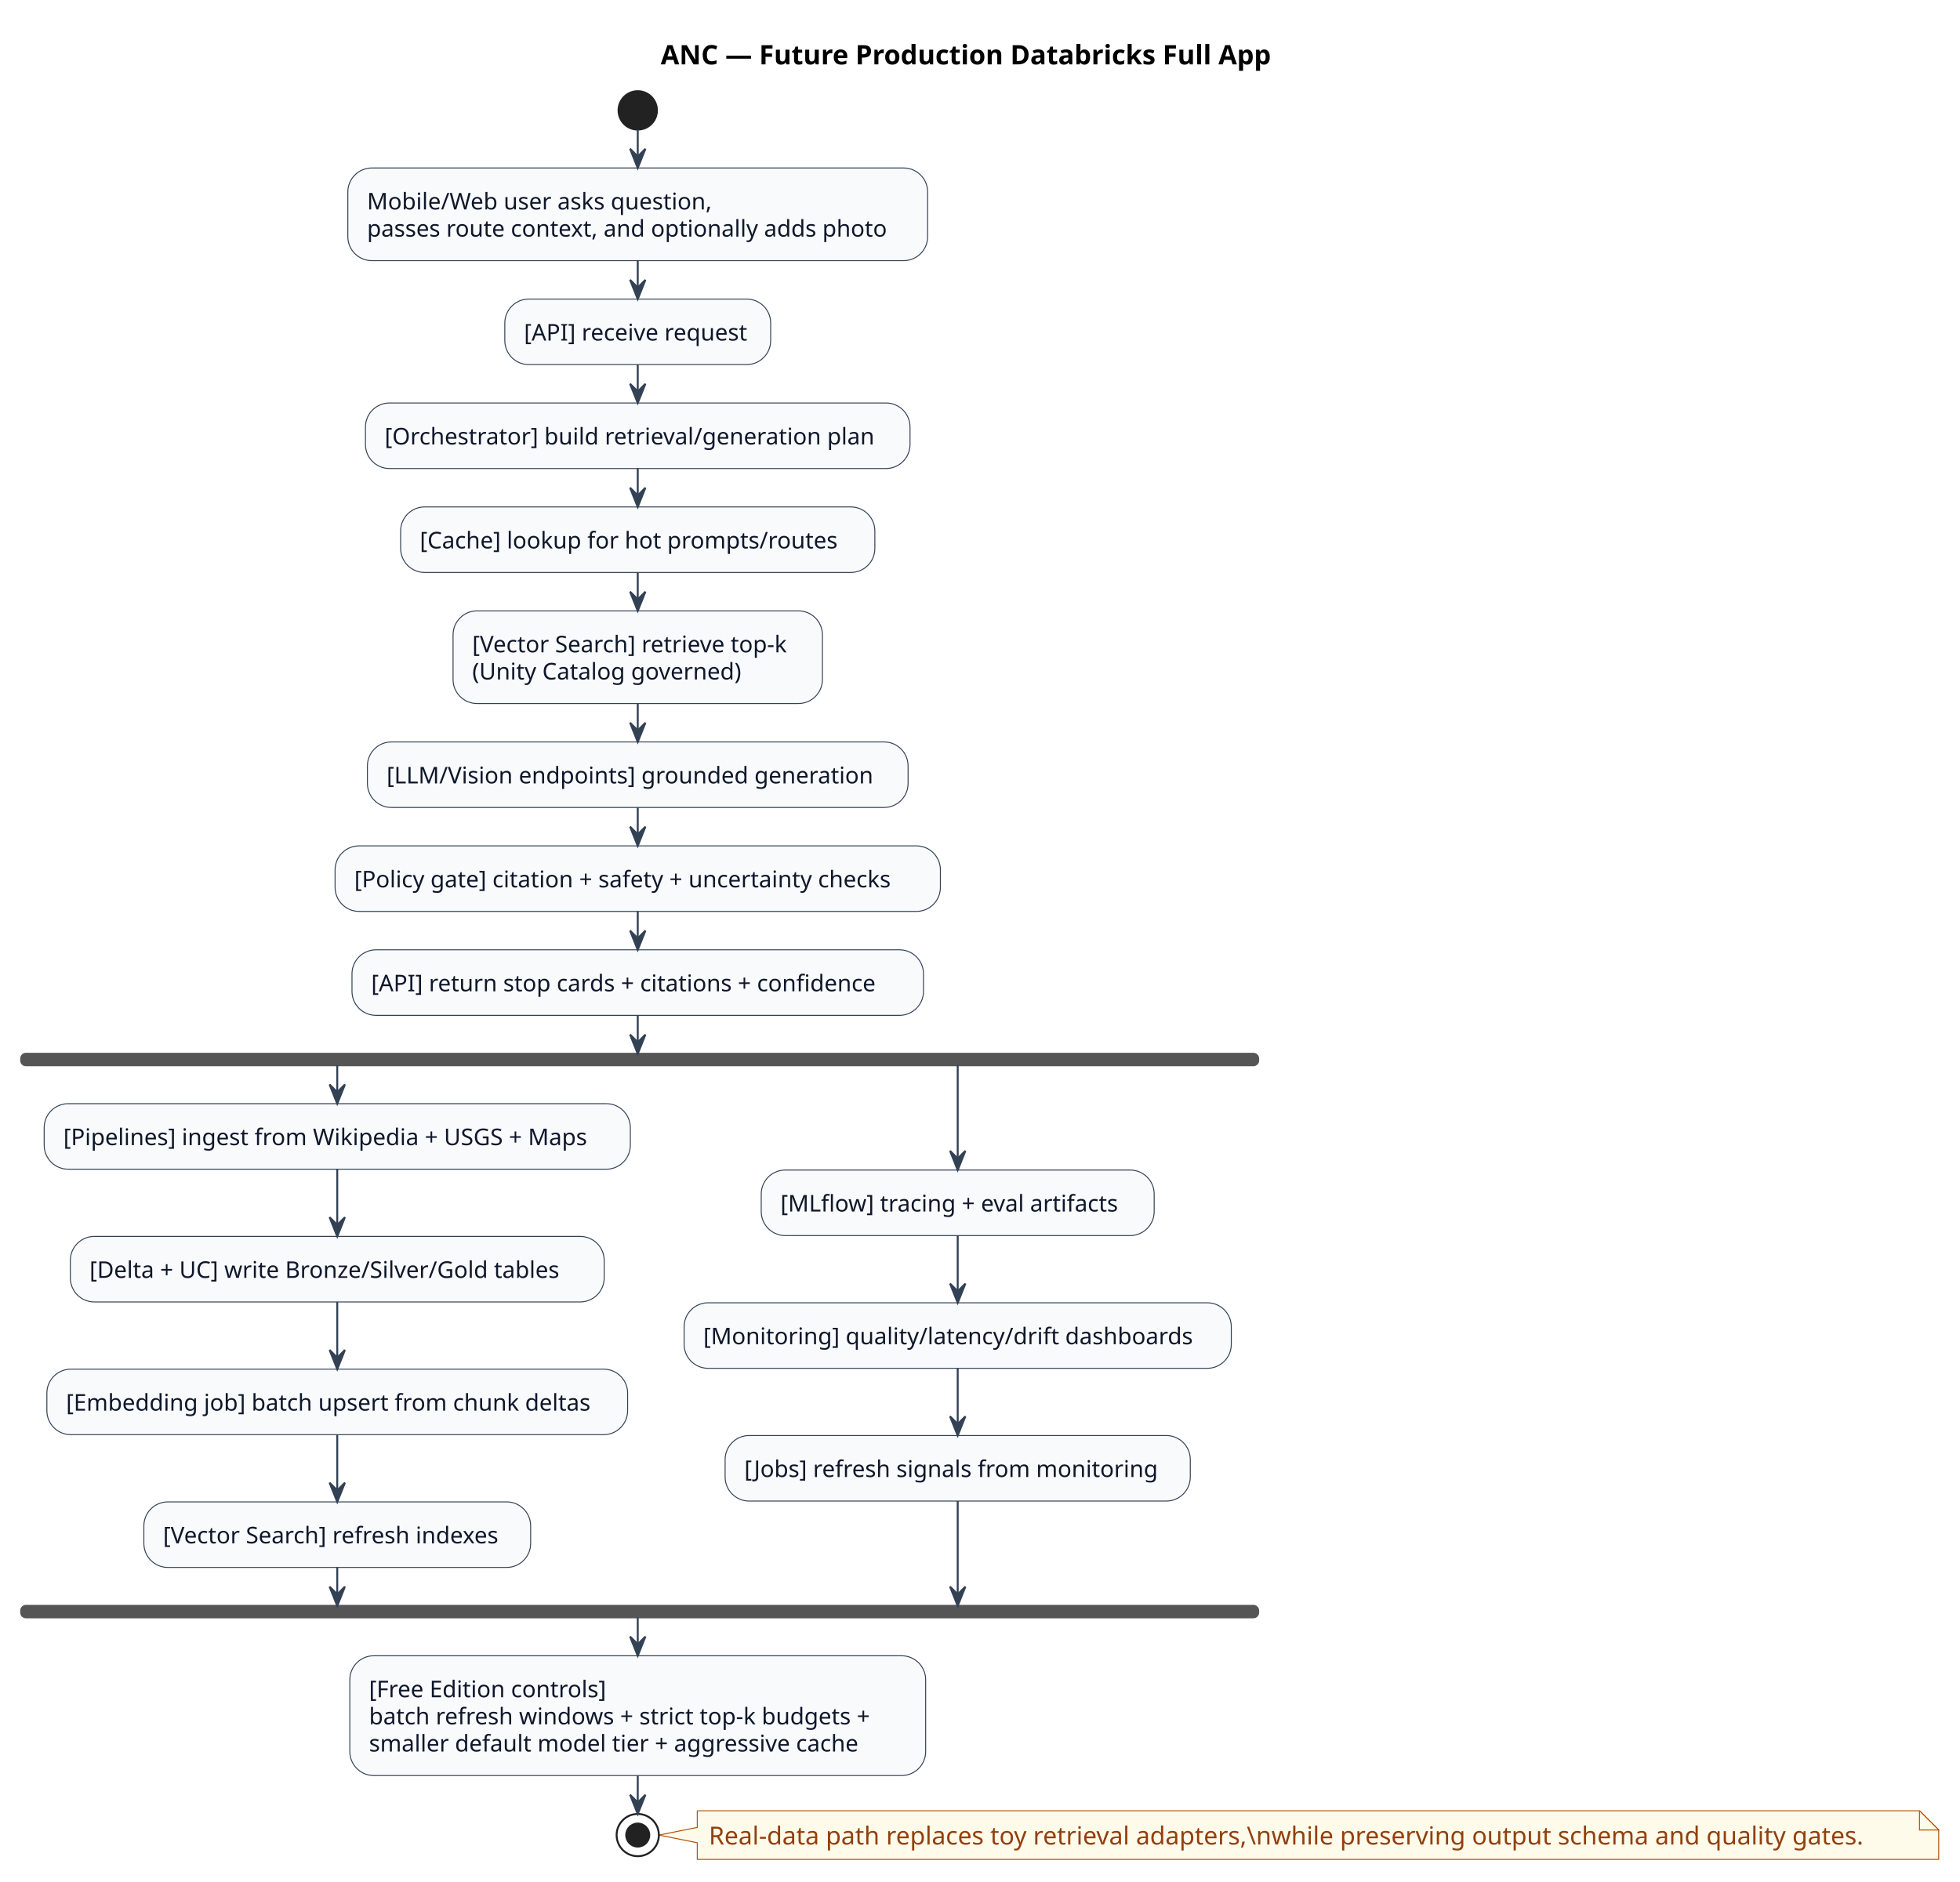
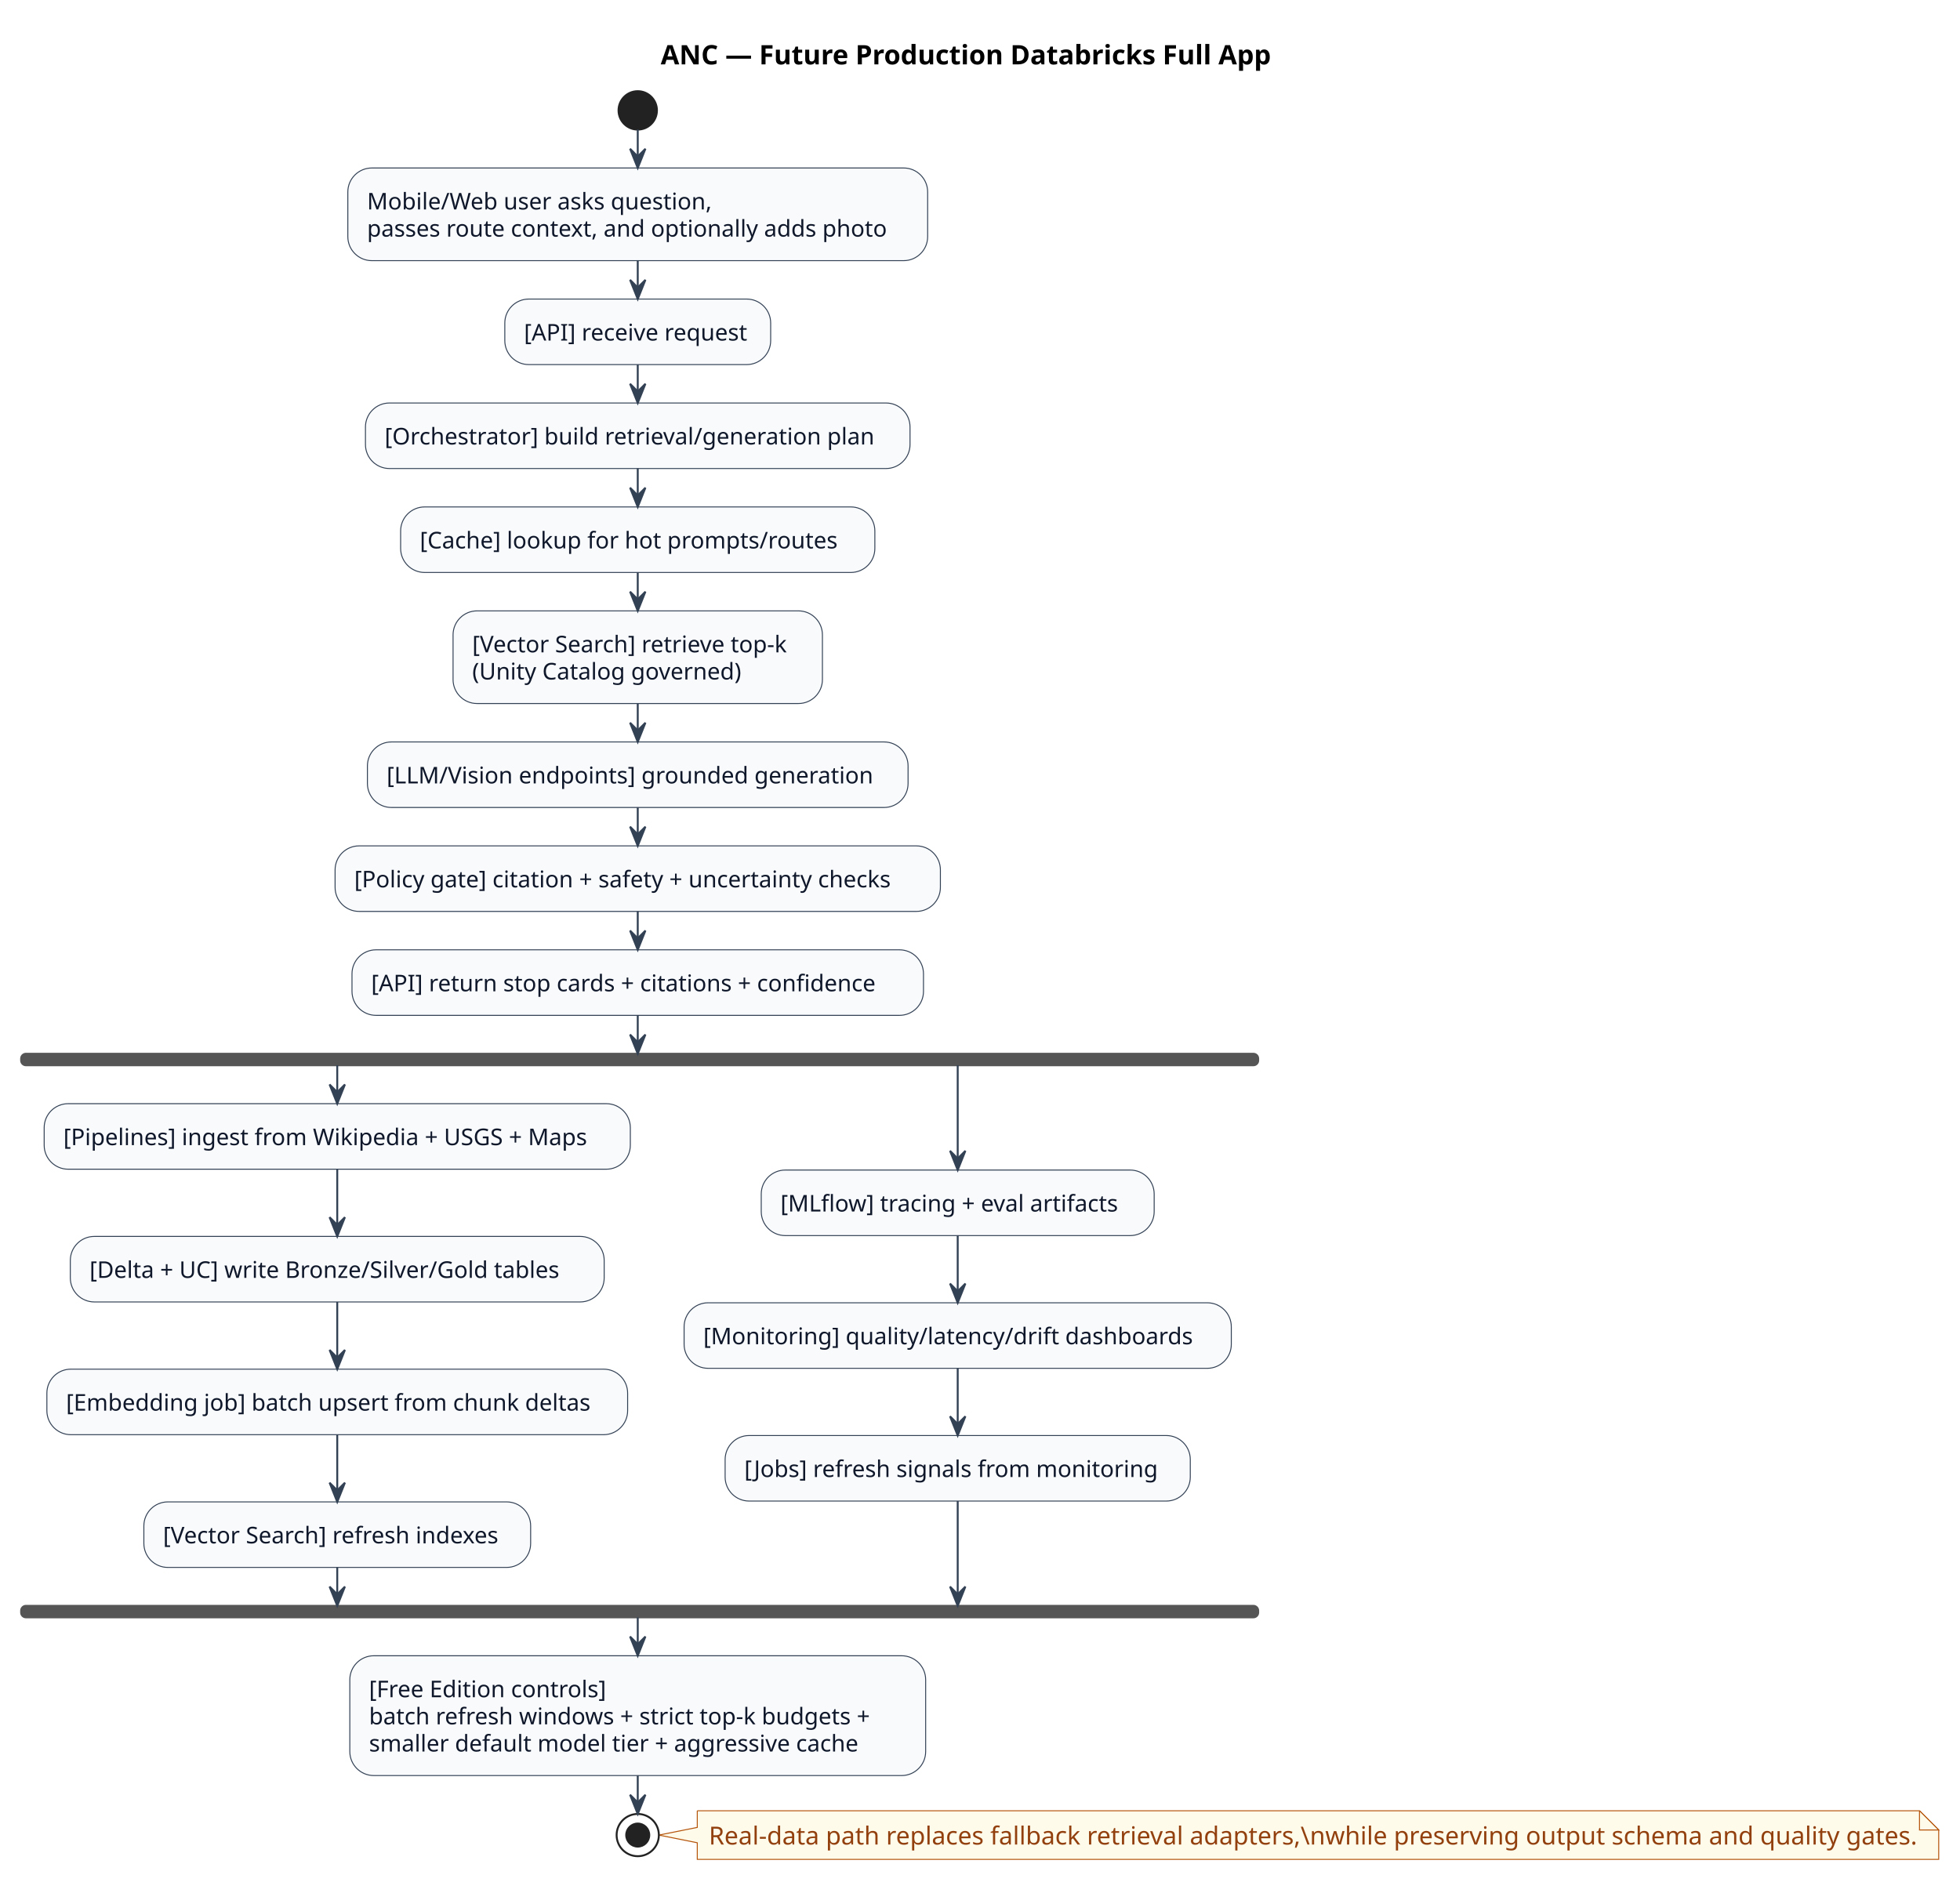
<svg xmlns="http://www.w3.org/2000/svg" contentStyleType="text/css" data-diagram-type="ACTIVITY" height="1633.333px" preserveAspectRatio="none" style="width:1701px;height:1633px;background:#FFFFFF;" version="1.1" viewBox="0 0 1701 1633" width="1701.667px" zoomAndPan="magnify">
  <defs />
  <g>
    <g class="title" data-source-line="17">
      <text fill="#000000" font-family="sans-serif" font-size="23.333" font-weight="bold" lengthAdjust="spacing" textLength="550.715" x="573.4" y="55.892">ANC — Future Production Databricks Full App</text>
    </g>
    <ellipse cx="553.467" cy="95.814" fill="#222222" rx="16.667" ry="16.667" style="stroke:#222222;stroke-width:1.667;" />
    <rect fill="#F8FAFC" height="80.443" rx="20.833" ry="20.833" style="stroke:#334155;stroke-width:0.833;" width="503.206" x="301.864" y="145.814" />
    <text fill="#0F172A" font-family="sans-serif" font-size="20" lengthAdjust="spacing" textLength="310.801" x="318.53" y="181.816">Mobile/Web user asks question,</text>
    <text fill="#0F172A" font-family="sans-serif" font-size="20" lengthAdjust="spacing" textLength="469.873" x="318.53" y="205.371">passes route context, and optionally adds photo</text>
    <rect fill="#F8FAFC" height="56.888" rx="20.833" ry="20.833" style="stroke:#334155;stroke-width:0.833;" width="230.745" x="438.094" y="259.59" />
    <text fill="#0F172A" font-family="sans-serif" font-size="20" lengthAdjust="spacing" textLength="197.412" x="454.761" y="295.592">[API] receive request</text>
    <rect fill="#F8FAFC" height="56.888" rx="20.833" ry="20.833" style="stroke:#334155;stroke-width:0.833;" width="472.611" x="317.161" y="349.811" />
    <text fill="#0F172A" font-family="sans-serif" font-size="20" lengthAdjust="spacing" textLength="439.277" x="333.828" y="385.814">[Orchestrator] build retrieval/generation plan</text>
    <rect fill="#F8FAFC" height="56.888" rx="20.833" ry="20.833" style="stroke:#334155;stroke-width:0.833;" width="411.556" x="347.689" y="440.033" />
    <text fill="#0F172A" font-family="sans-serif" font-size="20" lengthAdjust="spacing" textLength="378.223" x="364.356" y="476.035">[Cache] lookup for hot prompts/routes</text>
    <rect fill="#F8FAFC" height="80.443" rx="20.833" ry="20.833" style="stroke:#334155;stroke-width:0.833;" width="320.56" x="393.187" y="530.254" />
    <text fill="#0F172A" font-family="sans-serif" font-size="20" lengthAdjust="spacing" textLength="287.227" x="409.853" y="566.256">[Vector Search] retrieve top-k</text>
    <text fill="#0F172A" font-family="sans-serif" font-size="20" lengthAdjust="spacing" textLength="240.166" x="409.853" y="589.811">(Unity Catalog governed)</text>
    <rect fill="#F8FAFC" height="56.888" rx="20.833" ry="20.833" style="stroke:#334155;stroke-width:0.833;" width="469.222" x="318.856" y="644.03" />
    <text fill="#0F172A" font-family="sans-serif" font-size="20" lengthAdjust="spacing" textLength="435.889" x="335.522" y="680.033">[LLM/Vision endpoints] grounded generation</text>
    <rect fill="#F8FAFC" height="56.888" rx="20.833" ry="20.833" style="stroke:#334155;stroke-width:0.833;" width="525.316" x="290.809" y="734.251" />
    <text fill="#0F172A" font-family="sans-serif" font-size="20" lengthAdjust="spacing" textLength="491.982" x="307.476" y="770.254">[Policy gate] citation + safety + uncertainty checks</text>
    <rect fill="#F8FAFC" height="56.888" rx="20.833" ry="20.833" style="stroke:#334155;stroke-width:0.833;" width="495.98" x="305.477" y="824.473" />
    <text fill="#0F172A" font-family="sans-serif" font-size="20" lengthAdjust="spacing" textLength="462.647" x="322.144" y="860.475">[API] return stop cards + citations + confidence</text>
    <rect fill="#555555" height="10" rx="4.167" ry="4.167" style="stroke:#555555;stroke-width:1.667;" width="1073.6" x="18.333" y="914.694" />
    <rect fill="#F8FAFC" height="56.888" rx="20.833" ry="20.833" style="stroke:#334155;stroke-width:0.833;" width="508.704" x="38.333" y="958.027" />
    <text fill="#0F172A" font-family="sans-serif" font-size="20" lengthAdjust="spacing" textLength="475.371" x="55" y="994.03">[Pipelines] ingest from Wikipedia + USGS + Maps</text>
    <rect fill="#F8FAFC" height="56.888" rx="20.833" ry="20.833" style="stroke:#334155;stroke-width:0.833;" width="463.324" x="61.024" y="1073.249" />
    <text fill="#0F172A" font-family="sans-serif" font-size="20" lengthAdjust="spacing" textLength="429.99" x="77.69" y="1109.251">[Delta + UC] write Bronze/Silver/Gold tables</text>
    <rect fill="#F8FAFC" height="56.888" rx="20.833" ry="20.833" style="stroke:#334155;stroke-width:0.833;" width="504.017" x="40.677" y="1188.47" />
    <text fill="#0F172A" font-family="sans-serif" font-size="20" lengthAdjust="spacing" textLength="470.684" x="57.344" y="1224.473">[Embedding job] batch upsert from chunk deltas</text>
    <rect fill="#F8FAFC" height="56.888" rx="20.833" ry="20.833" style="stroke:#334155;stroke-width:0.833;" width="335.677" x="124.847" y="1303.691" />
    <text fill="#0F172A" font-family="sans-serif" font-size="20" lengthAdjust="spacing" textLength="302.344" x="141.514" y="1339.694">[Vector Search] refresh indexes</text>
    <rect fill="#F8FAFC" height="56.888" rx="20.833" ry="20.833" style="stroke:#334155;stroke-width:0.833;" width="341.019" x="660.643" y="1015.638" />
    <text fill="#0F172A" font-family="sans-serif" font-size="20" lengthAdjust="spacing" textLength="307.685" x="677.31" y="1051.641">[MLflow] tracing + eval artifacts</text>
    <rect fill="#F8FAFC" height="56.888" rx="20.833" ry="20.833" style="stroke:#334155;stroke-width:0.833;" width="474.896" x="593.704" y="1130.859" />
    <text fill="#0F172A" font-family="sans-serif" font-size="20" lengthAdjust="spacing" textLength="441.562" x="610.371" y="1166.862">[Monitoring] quality/latency/drift dashboards</text>
    <rect fill="#F8FAFC" height="56.888" rx="20.833" ry="20.833" style="stroke:#334155;stroke-width:0.833;" width="403.695" x="629.305" y="1246.081" />
    <text fill="#0F172A" font-family="sans-serif" font-size="20" lengthAdjust="spacing" textLength="370.361" x="645.972" y="1282.083">[Jobs] refresh signals from monitoring</text>
    <rect fill="#555555" height="10" rx="4.167" ry="4.167" style="stroke:#555555;stroke-width:1.667;" width="1073.6" x="18.333" y="1393.913" />
    <rect fill="#F8FAFC" height="103.997" rx="20.833" ry="20.833" style="stroke:#334155;stroke-width:0.833;" width="499.749" x="303.592" y="1437.246" />
    <text fill="#0F172A" font-family="sans-serif" font-size="20" lengthAdjust="spacing" textLength="212.891" x="320.259" y="1473.249">[Free Edition controls]</text>
    <text fill="#0F172A" font-family="sans-serif" font-size="20" lengthAdjust="spacing" textLength="466.416" x="320.259" y="1496.803">batch refresh windows + strict top-k budgets +</text>
    <text fill="#0F172A" font-family="sans-serif" font-size="20" lengthAdjust="spacing" textLength="443.594" x="320.259" y="1520.358">smaller default model tier + aggressive cache</text>
    <path d="M605.134,1571.818 L605.134,1586.244 L571.8,1592.91 L605.134,1599.577 L605.134,1614.002 A0,0 0 0 0 605.134,1614.002 L1682.514,1614.002 A0,0 0 0 0 1682.514,1614.002 L1682.514,1588.485 L1665.847,1571.818 L605.134,1571.818 A0,0 0 0 0 605.134,1571.818" fill="#FFFBEB" style="stroke:#B45309;stroke-width:0.833;" />
    <path d="M1665.847,1571.818 L1665.847,1588.485 L1682.514,1588.485 L1665.847,1571.818" fill="#FFFBEB" style="stroke:#B45309;stroke-width:0.833;" />
-     <text fill="#92400E" font-family="sans-serif" font-size="21.667" lengthAdjust="spacing" textLength="1042.38" x="615.134" y="1601.099">Real-data path replaces toy retrieval adapters,\nwhile preserving output schema and quality gates.</text>
+     <text fill="#92400E" font-family="sans-serif" font-size="21.667" lengthAdjust="spacing" textLength="1042.38" x="615.134" y="1601.099">Real-data path replaces fallback retrieval adapters,\nwhile preserving output schema and quality gates.</text>
    <ellipse cx="553.467" cy="1592.91" fill="none" rx="18.333" ry="18.333" style="stroke:#222222;stroke-width:1.667;" />
    <ellipse cx="553.467" cy="1592.91" fill="#222222" rx="10" ry="10" style="stroke:#222222;stroke-width:1.667;" />
    <line style="stroke:#334155;stroke-width:1.667;" x1="553.467" x2="553.467" y1="112.481" y2="145.814" />
    <polygon fill="#334155" points="546.8,129.147,553.467,145.814,560.134,129.147,553.467,135.814" style="stroke:#334155;stroke-width:1.667;" />
    <line style="stroke:#334155;stroke-width:1.667;" x1="553.467" x2="553.467" y1="226.256" y2="259.59" />
    <polygon fill="#334155" points="546.8,242.923,553.467,259.59,560.134,242.923,553.467,249.59" style="stroke:#334155;stroke-width:1.667;" />
    <line style="stroke:#334155;stroke-width:1.667;" x1="553.467" x2="553.467" y1="316.478" y2="349.811" />
    <polygon fill="#334155" points="546.8,333.144,553.467,349.811,560.134,333.144,553.467,339.811" style="stroke:#334155;stroke-width:1.667;" />
    <line style="stroke:#334155;stroke-width:1.667;" x1="553.467" x2="553.467" y1="406.699" y2="440.033" />
    <polygon fill="#334155" points="546.8,423.366,553.467,440.033,560.134,423.366,553.467,430.033" style="stroke:#334155;stroke-width:1.667;" />
    <line style="stroke:#334155;stroke-width:1.667;" x1="553.467" x2="553.467" y1="496.921" y2="530.254" />
    <polygon fill="#334155" points="546.8,513.587,553.467,530.254,560.134,513.587,553.467,520.254" style="stroke:#334155;stroke-width:1.667;" />
    <line style="stroke:#334155;stroke-width:1.667;" x1="553.467" x2="553.467" y1="610.697" y2="644.03" />
    <polygon fill="#334155" points="546.8,627.363,553.467,644.03,560.134,627.363,553.467,634.03" style="stroke:#334155;stroke-width:1.667;" />
    <line style="stroke:#334155;stroke-width:1.667;" x1="553.467" x2="553.467" y1="700.918" y2="734.251" />
    <polygon fill="#334155" points="546.8,717.585,553.467,734.251,560.134,717.585,553.467,724.251" style="stroke:#334155;stroke-width:1.667;" />
    <line style="stroke:#334155;stroke-width:1.667;" x1="553.467" x2="553.467" y1="791.139" y2="824.473" />
    <polygon fill="#334155" points="546.8,807.806,553.467,824.473,560.134,807.806,553.467,814.473" style="stroke:#334155;stroke-width:1.667;" />
    <line style="stroke:#334155;stroke-width:1.667;" x1="292.685" x2="292.685" y1="1014.915" y2="1073.249" />
    <polygon fill="#334155" points="286.019,1056.582,292.685,1073.249,299.352,1056.582,292.685,1063.249" style="stroke:#334155;stroke-width:1.667;" />
    <line style="stroke:#334155;stroke-width:1.667;" x1="292.685" x2="292.685" y1="1130.137" y2="1188.47" />
    <polygon fill="#334155" points="286.019,1171.803,292.685,1188.47,299.352,1171.803,292.685,1178.47" style="stroke:#334155;stroke-width:1.667;" />
    <line style="stroke:#334155;stroke-width:1.667;" x1="292.685" x2="292.685" y1="1245.358" y2="1303.691" />
    <polygon fill="#334155" points="286.019,1287.025,292.685,1303.691,299.352,1287.025,292.685,1293.691" style="stroke:#334155;stroke-width:1.667;" />
    <line style="stroke:#334155;stroke-width:1.667;" x1="831.152" x2="831.152" y1="1072.526" y2="1130.859" />
    <polygon fill="#334155" points="824.486,1114.193,831.152,1130.859,837.819,1114.193,831.152,1120.859" style="stroke:#334155;stroke-width:1.667;" />
    <line style="stroke:#334155;stroke-width:1.667;" x1="831.152" x2="831.152" y1="1187.747" y2="1246.081" />
    <polygon fill="#334155" points="824.486,1229.414,831.152,1246.081,837.819,1229.414,831.152,1236.081" style="stroke:#334155;stroke-width:1.667;" />
    <line style="stroke:#334155;stroke-width:1.667;" x1="292.685" x2="292.685" y1="924.694" y2="958.027" />
    <polygon fill="#334155" points="286.019,941.361,292.685,958.027,299.352,941.361,292.685,948.027" style="stroke:#334155;stroke-width:1.667;" />
    <line style="stroke:#334155;stroke-width:1.667;" x1="831.152" x2="831.152" y1="924.694" y2="1015.638" />
    <polygon fill="#334155" points="824.486,998.971,831.152,1015.638,837.819,998.971,831.152,1005.638" style="stroke:#334155;stroke-width:1.667;" />
    <line style="stroke:#334155;stroke-width:1.667;" x1="292.685" x2="292.685" y1="1360.579" y2="1393.913" />
    <polygon fill="#334155" points="286.019,1377.246,292.685,1393.913,299.352,1377.246,292.685,1383.913" style="stroke:#334155;stroke-width:1.667;" />
    <line style="stroke:#334155;stroke-width:1.667;" x1="831.152" x2="831.152" y1="1302.969" y2="1393.913" />
    <polygon fill="#334155" points="824.486,1377.246,831.152,1393.913,837.819,1377.246,831.152,1383.913" style="stroke:#334155;stroke-width:1.667;" />
    <line style="stroke:#334155;stroke-width:1.667;" x1="553.467" x2="553.467" y1="881.361" y2="914.694" />
    <polygon fill="#334155" points="546.8,898.027,553.467,914.694,560.134,898.027,553.467,904.694" style="stroke:#334155;stroke-width:1.667;" />
    <line style="stroke:#334155;stroke-width:1.667;" x1="553.467" x2="553.467" y1="1403.913" y2="1437.246" />
    <polygon fill="#334155" points="546.8,1420.579,553.467,1437.246,560.134,1420.579,553.467,1427.246" style="stroke:#334155;stroke-width:1.667;" />
    <line style="stroke:#334155;stroke-width:1.667;" x1="553.467" x2="553.467" y1="1541.244" y2="1574.577" />
    <polygon fill="#334155" points="546.8,1557.91,553.467,1574.577,560.134,1557.91,553.467,1564.577" style="stroke:#334155;stroke-width:1.667;" />
  </g>
</svg>
